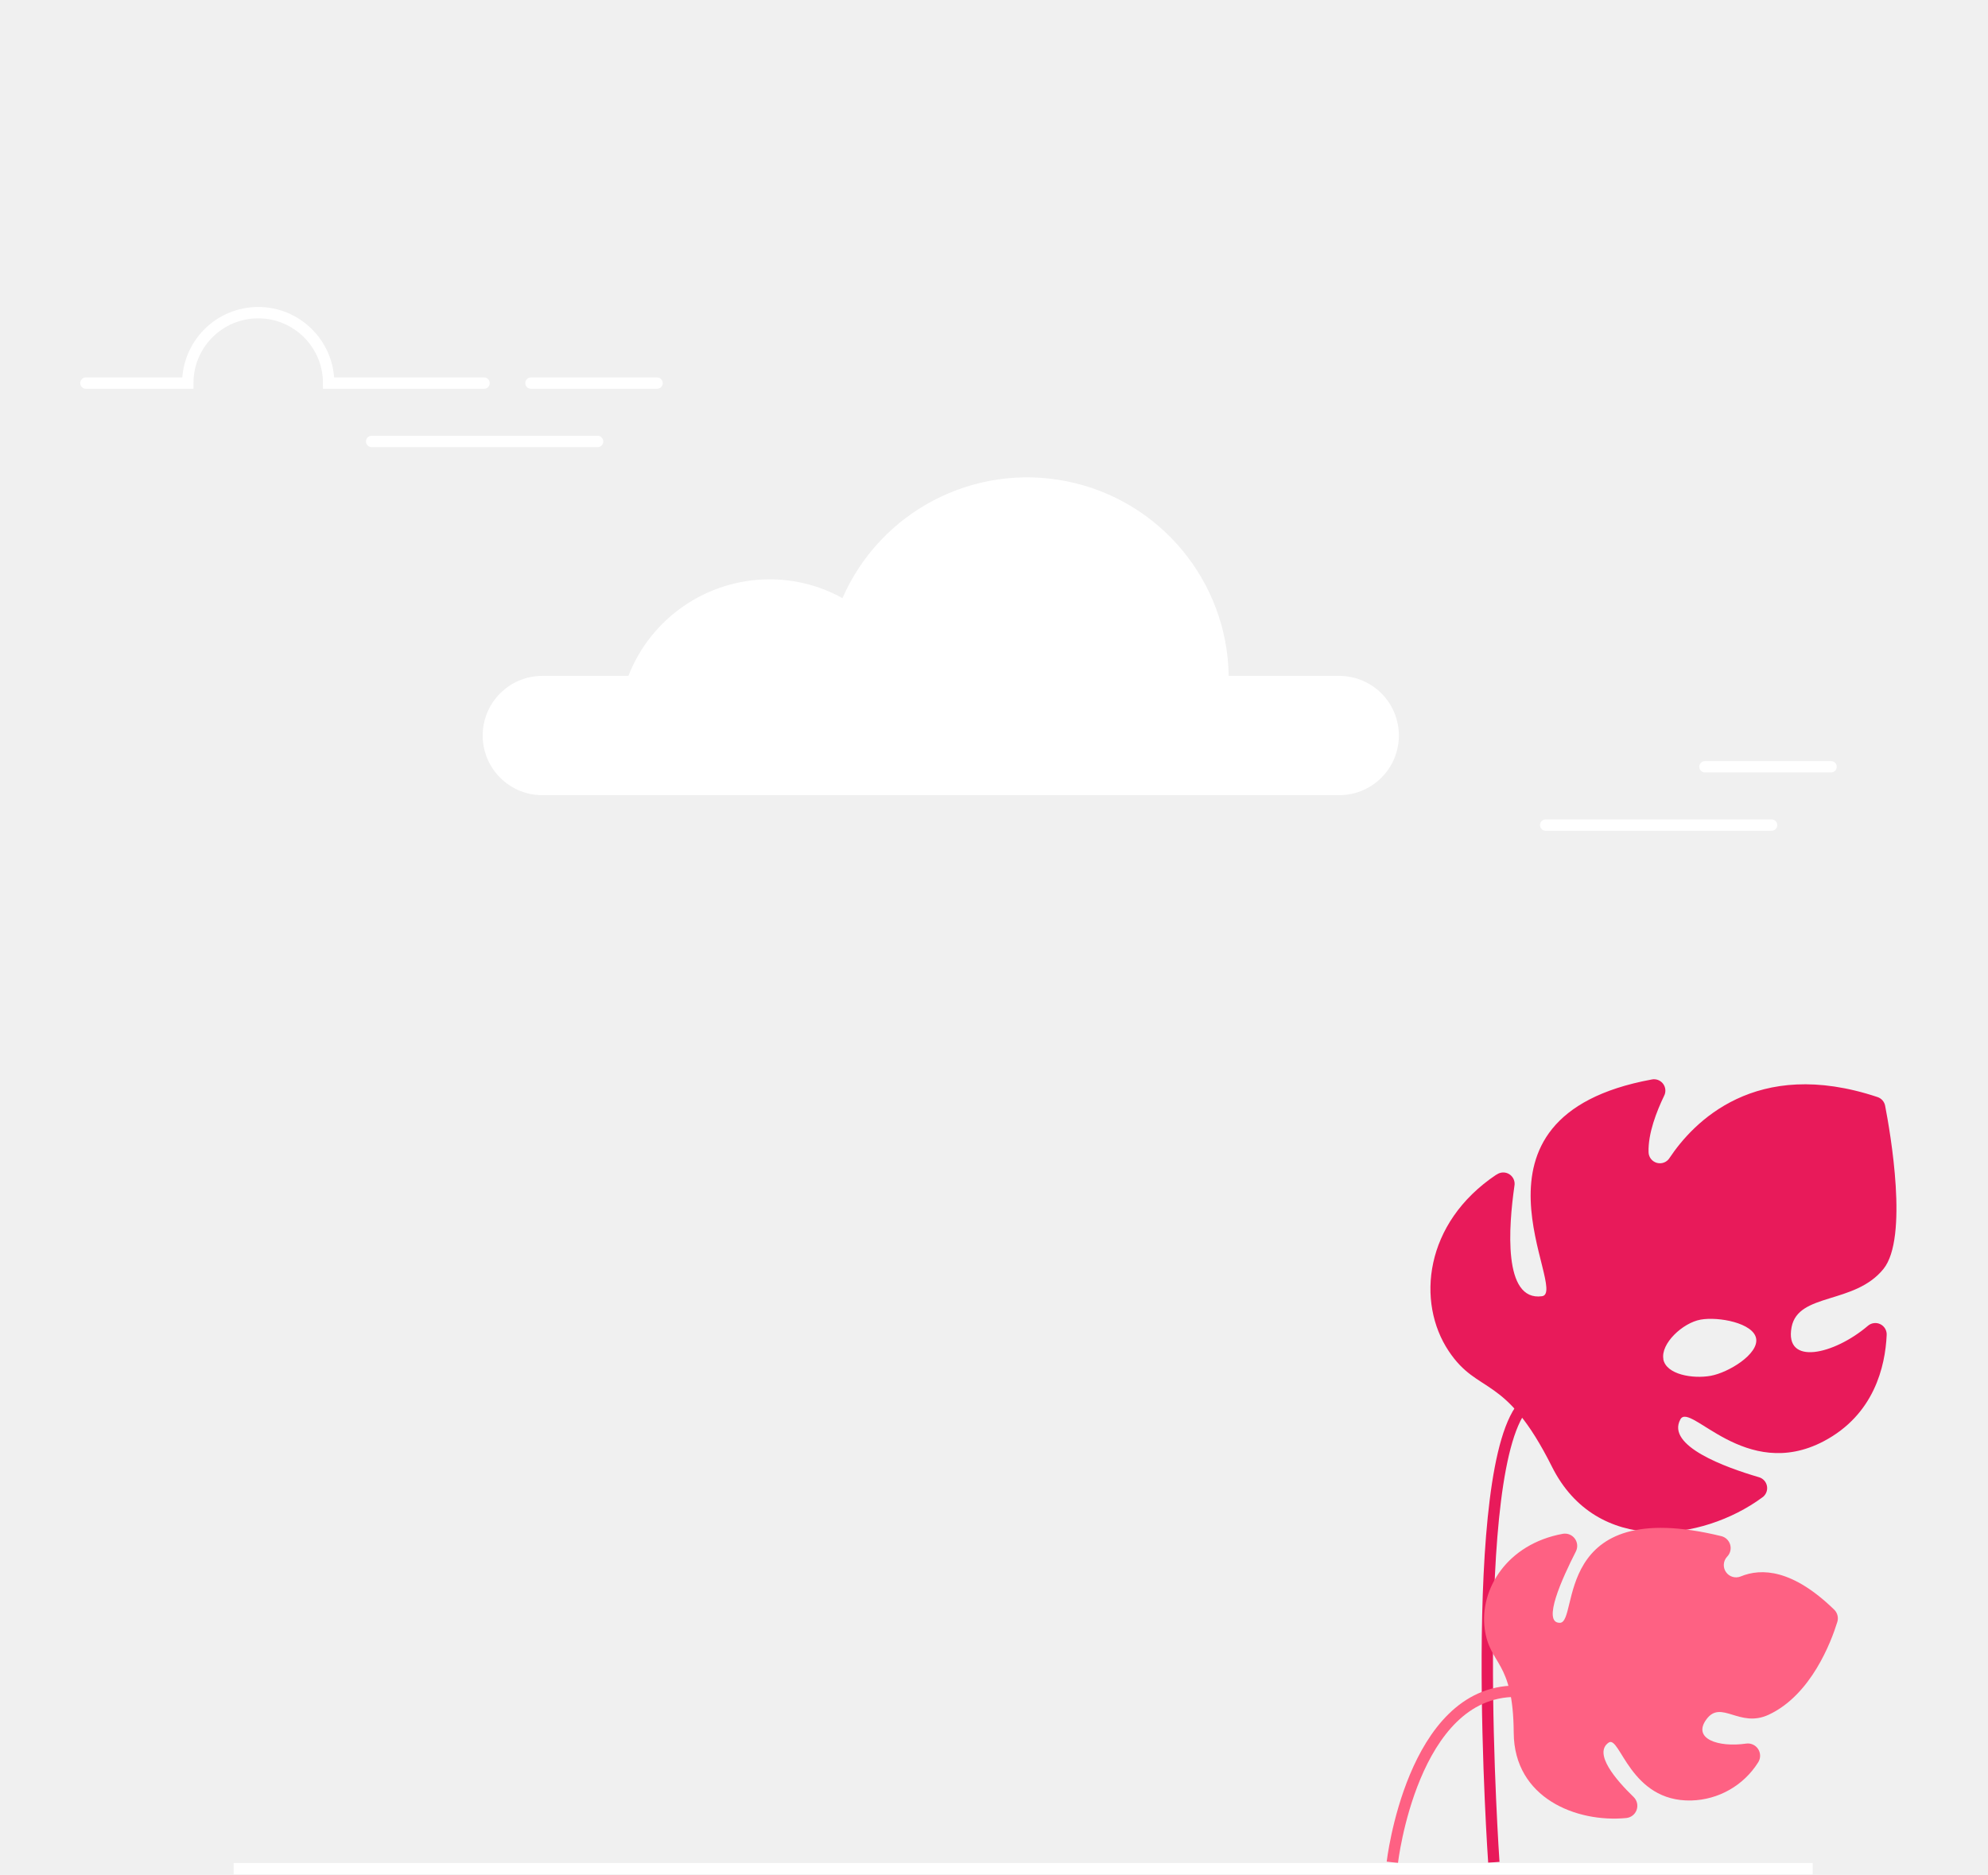
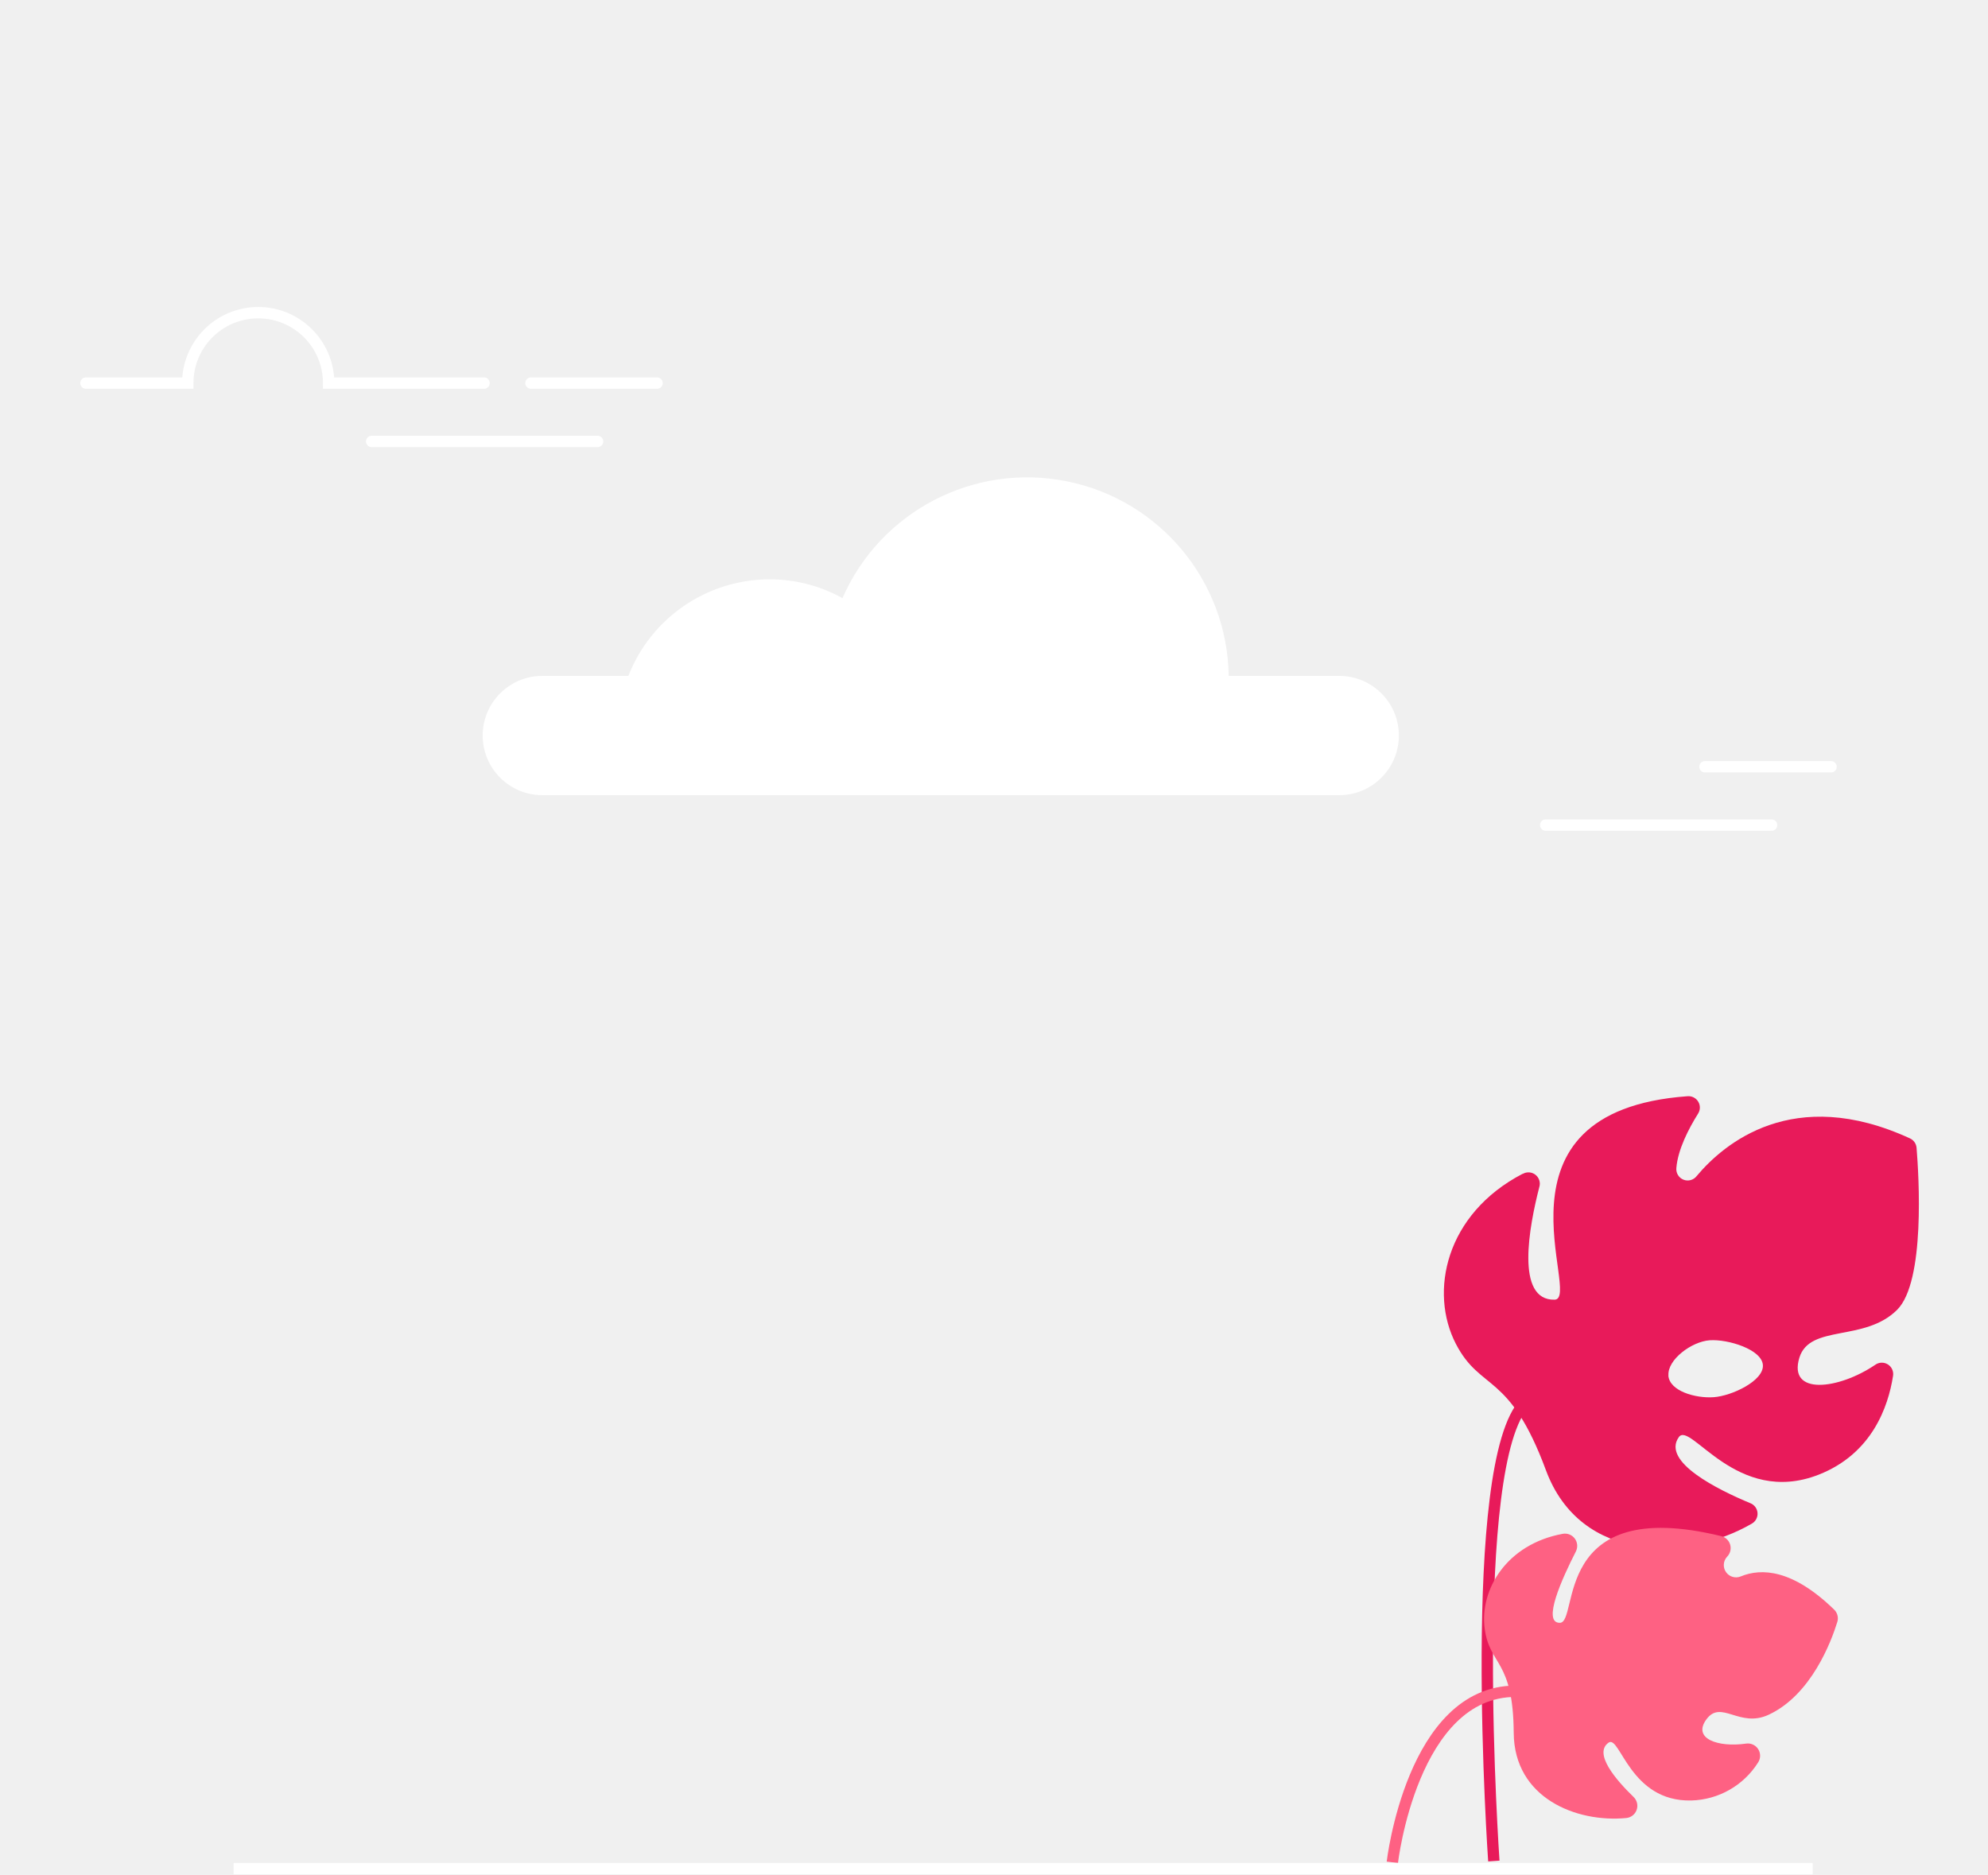
<svg xmlns="http://www.w3.org/2000/svg" viewBox="0 0 350 330">
-   <path d="M263.47 206.82a2 2 0 013.15 2c-1 7-2.07 20.33 4.85 19.4 4.94-.66-16.65-31.53 19.32-38.16a2 2 0 012.18 2.89c-1.32 2.74-2.83 6.61-2.73 9.9a2 2 0 003.71 1c4.1-6.15 15.1-17.86 36.59-10.7a2 2 0 011.35 1.54c.93 4.8 4.13 23.24-.29 28.72-5.09 6.31-15 4.14-16.18 10.25-1.3 6.91 7.51 4.82 13.42-.22a2 2 0 013.32 1.64c-.25 5.45-2.18 14-11.12 18.69-13.78 7.21-23.48-7-25.19-3.88-2.59 4.66 7.94 8.47 13.78 10.18a2 2 0 01.61 3.59c-10.52 7.74-29.13 10.28-37-5.41-8.3-16.59-12.93-12.49-18.19-20.38-5.71-8.57-4.33-22.54 8.38-31.05m29.4 32.47c.5 2.73 5.2 3.51 8.35 2.94s8.47-3.83 8-6.56-6.62-3.9-9.78-3.33-7.05 4.22-6.55 6.95" fill="#e81a5a" />
-   <path d="M263 327.88s-4.91-70.27 5.54-80.72" fill="none" stroke="#e81a5a" stroke-miterlimit="10" stroke-width="2" />
+   <path id="red-leaf" d="m 268.089,206.68 a 2,2 0 0 1 2.912,2.332 c -1.759,6.849 -4.28,19.982 2.7,19.814 4.983,-0.116 -13.103,-33.161 23.376,-35.819 a 2,2 0 0 1 1.851,3.111 c -1.612,2.579 -3.536,6.261 -3.796,9.542 a 2,2 0 0 0 3.578,1.4 c 4.748,-5.665 16.962,-16.102 37.54,-6.636 a 2,2 0 0 1 1.174,1.678 c 0.4,4.873 1.565,23.552 -3.428,28.516 -5.749,5.716 -15.363,2.475 -17.204,8.42 -2.048,6.726 6.938,5.612 13.364,1.248 a 2,2 0 0 1 3.121,1.993 c -0.844,5.39 -3.697,13.678 -13.097,17.362 -14.486,5.66 -22.574,-9.525 -24.615,-6.611 -3.084,4.349 6.966,9.287 12.584,11.625 a 2,2 0 0 1 0.214,3.635 c -11.303,6.544 -30.079,7.034 -36.187,-9.423 -6.437,-17.398 -11.487,-13.829 -15.853,-22.246 -4.739,-9.143 -1.84,-22.878 11.724,-29.948 m 25.674,35.489 c 0.199,2.768 4.785,4.057 7.979,3.835 3.193,-0.222 8.838,-2.881 8.669,-5.646 -0.169,-2.765 -6.154,-4.6 -9.357,-4.379 -3.203,0.221 -7.469,3.424 -7.271,6.192" fill="#e81a5a">
+     <animate attributeName="d" values="m 268.089,206.68 a 2,2 0 0 1 2.912,2.332 c -1.759,6.849 -4.28,19.982 2.7,19.814 4.983,-0.116 -13.103,-33.161 23.376,-35.819 a 2,2 0 0 1 1.851,3.111 c -1.612,2.579 -3.536,6.261 -3.796,9.542 a 2,2 0 0 0 3.578,1.4 c 4.748,-5.665 16.962,-16.102 37.54,-6.636 a 2,2 0 0 1 1.174,1.678 c 0.4,4.873 1.565,23.552 -3.428,28.516 -5.749,5.716 -15.363,2.475 -17.204,8.42 -2.048,6.726 6.938,5.612 13.364,1.248 a 2,2 0 0 1 3.121,1.993 c -0.844,5.39 -3.697,13.678 -13.097,17.362 -14.486,5.66 -22.574,-9.525 -24.615,-6.611 -3.084,4.349 6.966,9.287 12.584,11.625 a 2,2 0 0 1 0.214,3.635 c -11.303,6.544 -30.079,7.034 -36.187,-9.423 -6.437,-17.398 -11.487,-13.829 -15.853,-22.246 -4.739,-9.143 -1.84,-22.878 11.724,-29.948 m 25.674,35.489 c 0.199,2.768 4.785,4.057 7.979,3.835 3.193,-0.222 8.838,-2.881 8.669,-5.646 -0.169,-2.765 -6.154,-4.6 -9.357,-4.379 -3.203,0.221 -7.469,3.424 -7.271,6.192;               m 256.079,208.165 a 2,2 0 0 1 3.455,1.41 c 0.256,7.066 1.565,20.375 8.211,18.234 4.745,-1.525 -21.974,-28.081 12.252,-40.98 a 2,2 0 0 1 2.658,2.458 c -0.814,2.931 -1.614,7.007 -0.932,10.227 a 2,2 0 0 0 3.828,0.327 c 2.945,-6.779 11.696,-20.253 34.115,-17.015 a 2,2 0 0 1 1.602,1.276 c 1.766,4.559 8.183,22.14 4.804,28.317 -3.891,7.112 -14.029,6.733 -14.108,12.955 -0.055,7.031 8.245,3.413 13.169,-2.595 a 2,2 0 0 1 3.558,1.026 c 0.72,5.408 0.335,14.165 -7.632,20.365 -12.284,9.538 -24.349,-2.728 -25.479,0.645 -1.723,5.045 9.315,6.929 15.366,7.577 a 2,2 0 0 1 1.236,3.425 c -8.982,9.482 -26.847,15.279 -37.373,1.232 -11.108,-14.857 -14.939,-10.001 -21.514,-16.834 -7.138,-7.423 -8.256,-21.416 2.745,-32.044 m 34.689,26.746 c 0.976,2.598 5.74,2.533 8.739,1.414 2.999,-1.119 7.657,-5.27 6.711,-7.874 -0.946,-2.604 -7.206,-2.665 -10.215,-1.544 -3.009,1.121 -6.191,5.402 -5.215,8.001;               m 268.089,206.68 a 2,2 0 0 1 2.912,2.332 c -1.759,6.849 -4.28,19.982 2.7,19.814 4.983,-0.116 -13.103,-33.161 23.376,-35.819 a 2,2 0 0 1 1.851,3.111 c -1.612,2.579 -3.536,6.261 -3.796,9.542 a 2,2 0 0 0 3.578,1.4 c 4.748,-5.665 16.962,-16.102 37.54,-6.636 a 2,2 0 0 1 1.174,1.678 c 0.4,4.873 1.565,23.552 -3.428,28.516 -5.749,5.716 -15.363,2.475 -17.204,8.42 -2.048,6.726 6.938,5.612 13.364,1.248 a 2,2 0 0 1 3.121,1.993 c -0.844,5.39 -3.697,13.678 -13.097,17.362 -14.486,5.66 -22.574,-9.525 -24.615,-6.611 -3.084,4.349 6.966,9.287 12.584,11.625 a 2,2 0 0 1 0.214,3.635 c -11.303,6.544 -30.079,7.034 -36.187,-9.423 -6.437,-17.398 -11.487,-13.829 -15.853,-22.246 -4.739,-9.143 -1.84,-22.878 11.724,-29.948 m 25.674,35.489 c 0.199,2.768 4.785,4.057 7.979,3.835 3.193,-0.222 8.838,-2.881 8.669,-5.646 -0.169,-2.765 -6.154,-4.6 -9.357,-4.379 -3.203,0.221 -7.469,3.424 -7.271,6.192" keySplines="0.3 0 0.6 1;                   0.3 0 0.6 1" calcMode="spline" dur="1.1s" repeatCount="indefinite" />
+   </path>
+   <path id="red-leaf-stalk" d="M263 327.66s-4.91-70.27 5.54-80.72" fill="none" stroke="#e81a5a" stroke-miterlimit="10" stroke-width="2" />
  <g id="clouds">
    <animate attributeType="CSS" attributeName="opacity" values="0; 1; 1; 0" keyTimes="0; 0.12; 0.73; 1" dur="1.4s" calcMode="linear" fill="freeze" />
    <animateTransform attributeName="transform" type="translate" values="80 0; 0 0" calcMode="spline" keySplines="0, 0.6, 0.25, 1.0" dur="0.4s" fill="freeze" additive="sum" />
    <animateTransform attributeName="transform" type="translate" begin="1s" values="0 0; 0 -50" calcMode="spline" keySplines="0.3, 0, 1.0, 0.63" dur="0.4s" fill="freeze" additive="sum" />
    <path fill="none" stroke="#fff" stroke-linecap="round" stroke-miterlimit="10" stroke-width="2" d="M65.43 77.72h39.78M85.22 67.45H57.86a12.4 12.4 0 10-24.8 0H15.13m78.35 0h22.2m156.45 77.82h39.77M300.17 135h22.2" />
    <path d="M235.77 119h-19.45a35.49 35.49 0 00-68-13.69 26.34 26.34 0 00-12.89-3.31 26.72 26.72 0 00-24.8 17H95.48a10.49 10.49 0 000 21h140.3a10.49 10.49 0 000-21" fill="#fff" />
  </g>
-   <path d="M322.92 283.4a2.14 2.14 0 01.55 2.17c-1.06 3.43-4.58 12.85-12.1 16.34-5.13 2.38-8.33-2.7-10.92.77s2.1 5 6.92 4.31a2.16 2.16 0 012.14 3.34 14.34 14.34 0 01-11.73 6.67c-10.84.27-12.55-11.58-14.57-10.19-2.72 1.89 1.27 6.55 4.39 9.57a2.16 2.16 0 01-1.3 3.71c-8.76.84-19.72-3.51-19.8-15-.08-12.94-4.25-11.8-5.11-18.35-.91-6.88 3.88-14.88 13.74-16.69a2.16 2.16 0 012.31 3.11c-2.41 4.73-6 12.6-2.82 12.56 3.46 0-1.58-22.58 28.43-15.26a2.16 2.16 0 011.09 3.54l-.1.11a2.16 2.16 0 002.41 3.45c3.66-1.52 9.16-1.27 16.47 5.84" fill="#fe6183" />
-   <path d="M245.13 327.88s3.48-30.11 21.7-30.11" fill="none" stroke="#fe6183" stroke-miterlimit="10" stroke-width="2" />
+   <g id="pink-leaf">
+     <animateTransform attributeName="transform" type="rotate" values="0 245 327; 3 245 327; -13 245 327; 0 245 327; -2 245 327; 0 245 327; 0 245 327" calcMode="spline" keySplines="0.4, 0, 0.65, 1.0; 0.4, 0, 0.65, 1.0; 0.4, 0, 0.65, 1.0; 0.4, 0, 0.65, 1.0; 0.4, 0, 0.65, 1.0; 0.4, 0, 0.65, 1.0" dur="2.6s" repeatCount="indefinite" />
+     <path d="M322.92 283.4a2.14 2.14 0 01.55 2.17c-1.06 3.43-4.58 12.85-12.1 16.34-5.13 2.38-8.33-2.7-10.92.77s2.1 5 6.92 4.31a2.16 2.16 0 012.14 3.34 14.34 14.34 0 01-11.73 6.67c-10.84.27-12.55-11.58-14.57-10.19-2.72 1.89 1.27 6.55 4.39 9.57a2.16 2.16 0 01-1.3 3.71c-8.76.84-19.72-3.51-19.8-15-.08-12.94-4.25-11.8-5.11-18.35-.91-6.88 3.88-14.88 13.74-16.69a2.16 2.16 0 012.31 3.11c-2.41 4.73-6 12.6-2.82 12.56 3.46 0-1.58-22.58 28.43-15.26a2.16 2.16 0 011.09 3.54l-.1.11a2.16 2.16 0 002.41 3.45c3.66-1.52 9.16-1.27 16.47 5.84" fill="#fe6183" />
+     <path d="M245.13 327.88s3.48-30.11 21.7-30.11" fill="none" stroke="#fe6183" stroke-miterlimit="10" stroke-width="2" />
+   </g>
  <path fill="none" stroke="#fff" stroke-width="2" d="M41.13 329h278" />
</svg>
